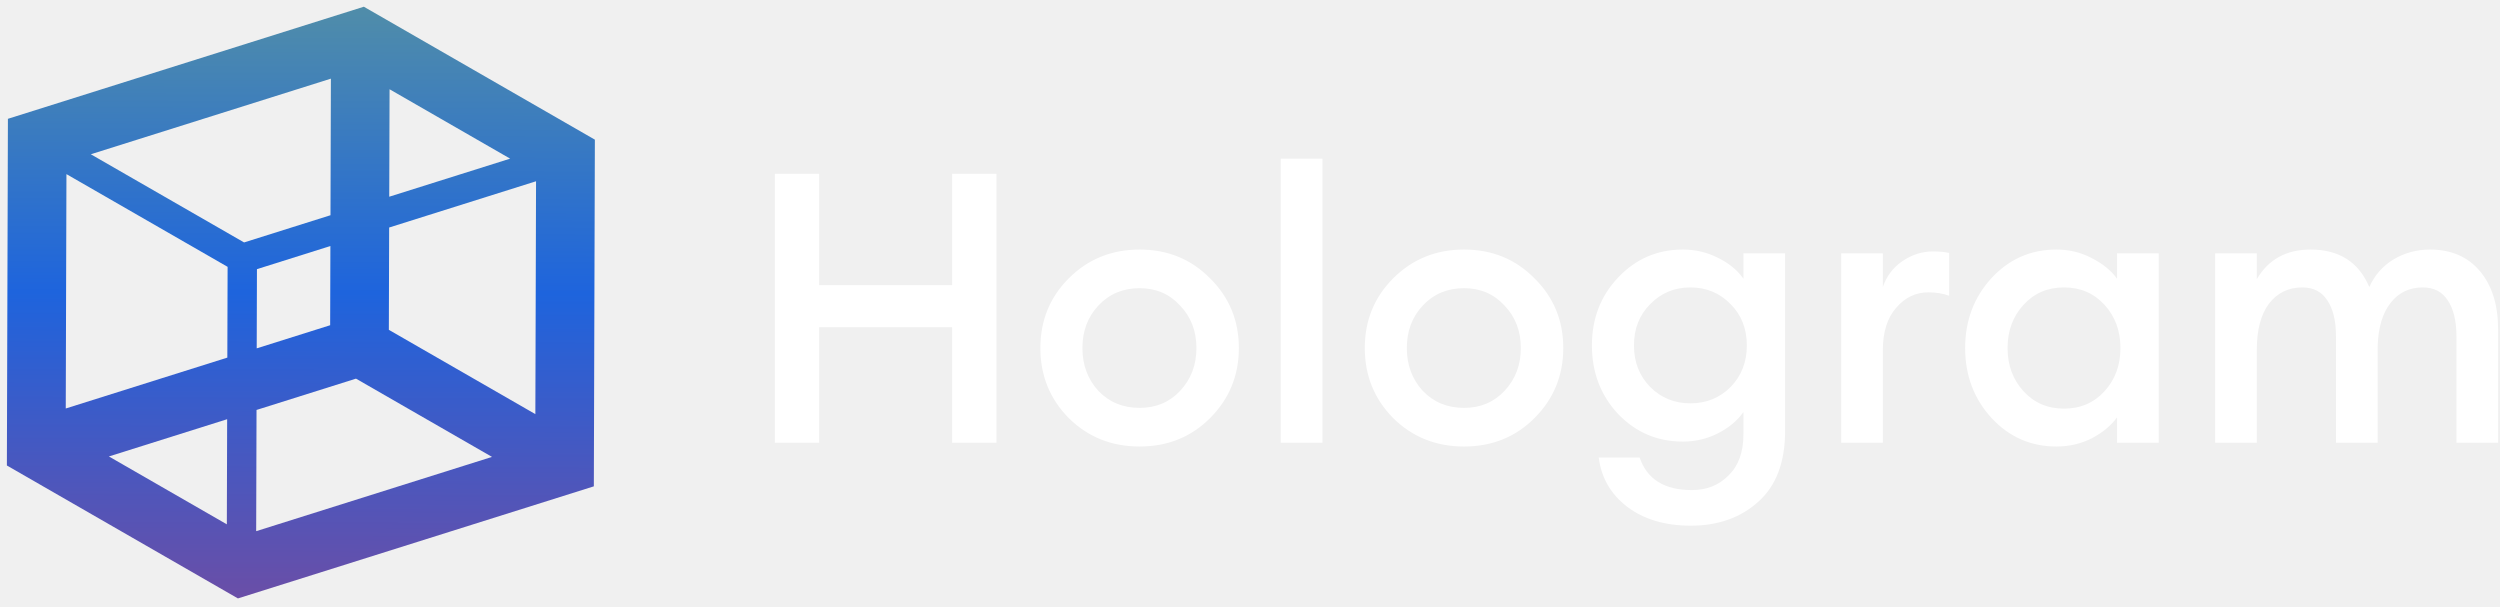
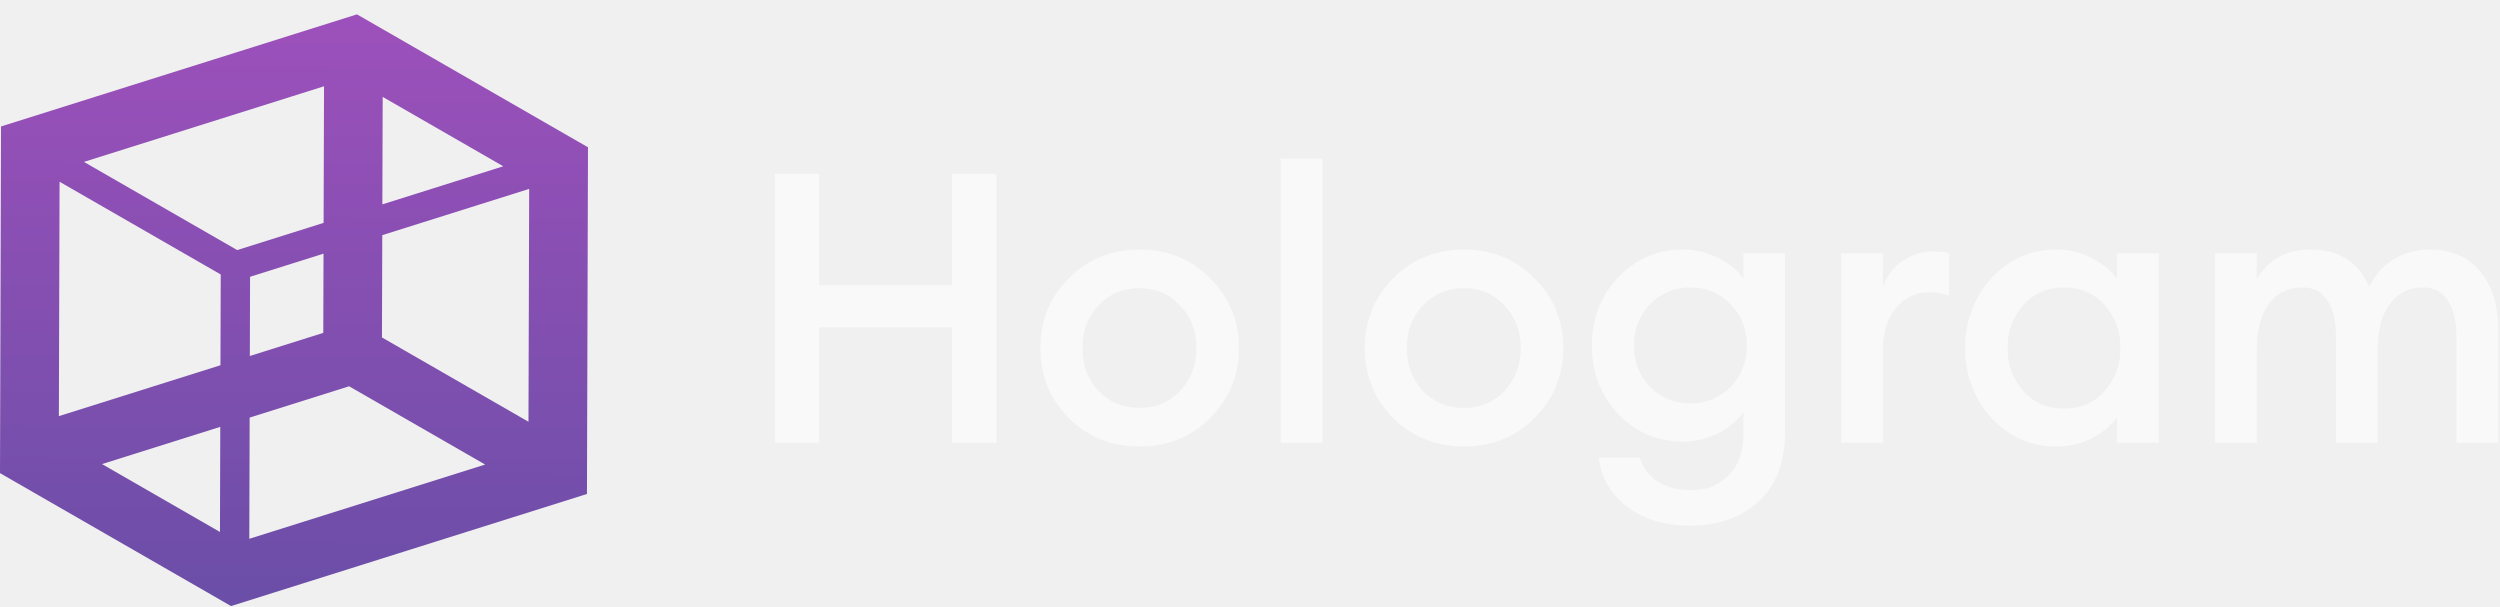
<svg xmlns="http://www.w3.org/2000/svg" width="330" height="80" viewBox="0 0 330 80" fill="none">
-   <path fill-rule="evenodd" clip-rule="evenodd" d="M31.405 78.992L0.908 61.445L1.044 15.683L48.026 0.887L78.523 18.435L78.387 64.197L31.405 78.992ZM32.219 32.002L43.624 28.41L43.678 10.381L11.987 20.363L32.219 32.002ZM51.38 25.967L67.338 20.941L51.422 11.782L51.38 25.967ZM8.679 53.921L30.008 47.204L30.044 35.224L8.771 22.984L8.679 53.921ZM70.667 54.665L70.758 23.926L51.368 30.032L51.328 43.538L70.667 54.665ZM33.886 45.983L43.581 42.93L43.612 32.474L33.917 35.528L33.886 45.983ZM33.815 70.115L64.944 60.311L46.989 49.98L33.862 54.114L33.815 70.115ZM29.943 69.212L29.984 55.336L14.374 60.252L29.943 69.212Z" fill="url(#paint0_linear_1_7)" />
-   <path d="M102.279 58.44V22.94H108.129V37.64H125.679V22.94H131.529V58.44H125.679V43.19H108.129V58.44H102.279ZM159.729 55.19C157.229 57.69 154.129 58.94 150.429 58.94C146.729 58.94 143.612 57.69 141.079 55.19C138.579 52.656 137.329 49.573 137.329 45.94C137.329 42.306 138.579 39.24 141.079 36.74C143.612 34.206 146.729 32.94 150.429 32.94C154.129 32.94 157.229 34.206 159.729 36.74C162.262 39.24 163.529 42.306 163.529 45.94C163.529 49.573 162.262 52.656 159.729 55.19ZM150.429 53.84C152.596 53.84 154.379 53.09 155.779 51.59C157.212 50.056 157.929 48.173 157.929 45.94C157.929 43.706 157.212 41.84 155.779 40.34C154.379 38.806 152.596 38.04 150.429 38.04C148.229 38.04 146.412 38.806 144.979 40.34C143.579 41.84 142.879 43.706 142.879 45.94C142.879 48.173 143.579 50.056 144.979 51.59C146.412 53.09 148.229 53.84 150.429 53.84ZM169.061 58.44V20.94H174.561V58.44H169.061ZM202.551 55.19C200.051 57.69 196.951 58.94 193.251 58.94C189.551 58.94 186.435 57.69 183.901 55.19C181.401 52.656 180.151 49.573 180.151 45.94C180.151 42.306 181.401 39.24 183.901 36.74C186.435 34.206 189.551 32.94 193.251 32.94C196.951 32.94 200.051 34.206 202.551 36.74C205.085 39.24 206.351 42.306 206.351 45.94C206.351 49.573 205.085 52.656 202.551 55.19ZM193.251 53.84C195.418 53.84 197.201 53.09 198.601 51.59C200.035 50.056 200.751 48.173 200.751 45.94C200.751 43.706 200.035 41.84 198.601 40.34C197.201 38.806 195.418 38.04 193.251 38.04C191.051 38.04 189.235 38.806 187.801 40.34C186.401 41.84 185.701 43.706 185.701 45.94C185.701 48.173 186.401 50.056 187.801 51.59C189.235 53.09 191.051 53.84 193.251 53.84ZM223.183 69.39C219.783 69.39 216.983 68.556 214.783 66.89C212.616 65.223 211.366 63.056 211.033 60.39H216.433C217.4 63.256 219.7 64.69 223.333 64.69C225.3 64.69 226.916 64.04 228.183 62.74C229.483 61.473 230.133 59.673 230.133 57.34V54.39C229.333 55.523 228.216 56.456 226.783 57.19C225.35 57.923 223.8 58.29 222.133 58.29C218.766 58.29 215.916 57.073 213.583 54.64C211.283 52.173 210.133 49.156 210.133 45.59C210.133 42.056 211.283 39.073 213.583 36.64C215.916 34.173 218.766 32.94 222.133 32.94C223.8 32.94 225.35 33.306 226.783 34.04C228.216 34.74 229.333 35.656 230.133 36.79V33.44H235.633V56.89C235.633 61.023 234.45 64.14 232.083 66.24C229.75 68.34 226.783 69.39 223.183 69.39ZM217.833 51.09C219.266 52.523 221.033 53.24 223.133 53.24C225.233 53.24 227 52.523 228.433 51.09C229.866 49.623 230.583 47.79 230.583 45.59C230.583 43.39 229.866 41.573 228.433 40.14C227 38.673 225.233 37.94 223.133 37.94C221.033 37.94 219.266 38.673 217.833 40.14C216.4 41.573 215.683 43.39 215.683 45.59C215.683 47.79 216.4 49.623 217.833 51.09ZM243.035 58.44V33.44H248.535V37.89C249.002 36.49 249.852 35.356 251.085 34.49C252.352 33.623 253.702 33.19 255.135 33.19C256.002 33.19 256.719 33.256 257.285 33.39V39.04C256.485 38.74 255.569 38.59 254.535 38.59C252.869 38.59 251.452 39.273 250.285 40.64C249.119 41.973 248.535 43.84 248.535 46.24V58.44H243.035ZM271.449 58.94C268.049 58.94 265.183 57.673 262.849 55.14C260.549 52.606 259.399 49.54 259.399 45.94C259.399 42.34 260.549 39.273 262.849 36.74C265.183 34.206 268.049 32.94 271.449 32.94C273.149 32.94 274.716 33.323 276.149 34.09C277.583 34.823 278.683 35.723 279.449 36.79V33.44H284.949V58.44H279.449V55.09C278.683 56.156 277.583 57.073 276.149 57.84C274.716 58.573 273.149 58.94 271.449 58.94ZM267.099 51.64C268.499 53.173 270.283 53.94 272.449 53.94C274.616 53.94 276.399 53.173 277.799 51.64C279.199 50.106 279.899 48.206 279.899 45.94C279.899 43.673 279.199 41.773 277.799 40.24C276.399 38.706 274.616 37.94 272.449 37.94C270.283 37.94 268.499 38.706 267.099 40.24C265.699 41.773 264.999 43.673 264.999 45.94C264.999 48.206 265.699 50.106 267.099 51.64ZM324.25 58.44V44.39C324.25 42.356 323.867 40.773 323.1 39.64C322.367 38.506 321.267 37.94 319.8 37.94C318.034 37.94 316.617 38.623 315.55 39.99C314.484 41.356 313.917 43.273 313.85 45.74V58.44H308.35V44.39C308.35 42.356 307.967 40.773 307.2 39.64C306.467 38.506 305.367 37.94 303.9 37.94C302.067 37.94 300.6 38.656 299.5 40.09C298.434 41.523 297.9 43.54 297.9 46.14V58.44H292.4V33.44H297.9V36.84C299.434 34.24 301.8 32.94 305 32.94C308.767 32.94 311.35 34.59 312.75 37.89C313.45 36.323 314.517 35.106 315.95 34.24C317.417 33.373 319.017 32.94 320.75 32.94C323.55 32.94 325.75 33.89 327.35 35.79C328.95 37.69 329.75 40.256 329.75 43.49V58.44H324.25Z" fill="white" />
+   <path d="M102.279 58.44V22.94H108.129V37.64H125.679V22.94H131.529V58.44H125.679V43.19H108.129V58.44H102.279ZM159.729 55.19C157.229 57.69 154.129 58.94 150.429 58.94C146.729 58.94 143.612 57.69 141.079 55.19C138.579 52.656 137.329 49.573 137.329 45.94C137.329 42.306 138.579 39.24 141.079 36.74C143.612 34.206 146.729 32.94 150.429 32.94C154.129 32.94 157.229 34.206 159.729 36.74C162.262 39.24 163.529 42.306 163.529 45.94C163.529 49.573 162.262 52.656 159.729 55.19ZM150.429 53.84C152.596 53.84 154.379 53.09 155.779 51.59C157.212 50.056 157.929 48.173 157.929 45.94C157.929 43.706 157.212 41.84 155.779 40.34C154.379 38.806 152.596 38.04 150.429 38.04C148.229 38.04 146.412 38.806 144.979 40.34C143.579 41.84 142.879 43.706 142.879 45.94C142.879 48.173 143.579 50.056 144.979 51.59C146.412 53.09 148.229 53.84 150.429 53.84ZM169.061 58.44V20.94H174.561V58.44H169.061ZM202.551 55.19C200.051 57.69 196.951 58.94 193.251 58.94C189.551 58.94 186.435 57.69 183.901 55.19C181.401 52.656 180.151 49.573 180.151 45.94C180.151 42.306 181.401 39.24 183.901 36.74C186.435 34.206 189.551 32.94 193.251 32.94C196.951 32.94 200.051 34.206 202.551 36.74C205.085 39.24 206.351 42.306 206.351 45.94C206.351 49.573 205.085 52.656 202.551 55.19ZM193.251 53.84C195.418 53.84 197.201 53.09 198.601 51.59C200.035 50.056 200.751 48.173 200.751 45.94C200.751 43.706 200.035 41.84 198.601 40.34C197.201 38.806 195.418 38.04 193.251 38.04C191.051 38.04 189.235 38.806 187.801 40.34C186.401 41.84 185.701 43.706 185.701 45.94C185.701 48.173 186.401 50.056 187.801 51.59C189.235 53.09 191.051 53.84 193.251 53.84ZM223.183 69.39C219.783 69.39 216.983 68.556 214.783 66.89C212.616 65.223 211.366 63.056 211.033 60.39H216.433C217.4 63.256 219.7 64.69 223.333 64.69C225.3 64.69 226.916 64.04 228.183 62.74C229.483 61.473 230.133 59.673 230.133 57.34V54.39C229.333 55.523 228.216 56.456 226.783 57.19C225.35 57.923 223.8 58.29 222.133 58.29C218.766 58.29 215.916 57.073 213.583 54.64C211.283 52.173 210.133 49.156 210.133 45.59C210.133 42.056 211.283 39.073 213.583 36.64C215.916 34.173 218.766 32.94 222.133 32.94C223.8 32.94 225.35 33.306 226.783 34.04C228.216 34.74 229.333 35.656 230.133 36.79V33.44H235.633V56.89C235.633 61.023 234.45 64.14 232.083 66.24C229.75 68.34 226.783 69.39 223.183 69.39ZM217.833 51.09C219.266 52.523 221.033 53.24 223.133 53.24C225.233 53.24 227 52.523 228.433 51.09C229.866 49.623 230.583 47.79 230.583 45.59C230.583 43.39 229.866 41.573 228.433 40.14C227 38.673 225.233 37.94 223.133 37.94C221.033 37.94 219.266 38.673 217.833 40.14C216.4 41.573 215.683 43.39 215.683 45.59C215.683 47.79 216.4 49.623 217.833 51.09ZM243.035 58.44V33.44H248.535V37.89C249.002 36.49 249.852 35.356 251.085 34.49C252.352 33.623 253.702 33.19 255.135 33.19C256.002 33.19 256.719 33.256 257.285 33.39V39.04C256.485 38.74 255.569 38.59 254.535 38.59C252.869 38.59 251.452 39.273 250.285 40.64C249.119 41.973 248.535 43.84 248.535 46.24V58.44H243.035ZM271.449 58.94C268.049 58.94 265.183 57.673 262.849 55.14C260.549 52.606 259.399 49.54 259.399 45.94C259.399 42.34 260.549 39.273 262.849 36.74C265.183 34.206 268.049 32.94 271.449 32.94C273.149 32.94 274.716 33.323 276.149 34.09C277.583 34.823 278.683 35.723 279.449 36.79V33.44H284.949V58.44H279.449V55.09C278.683 56.156 277.583 57.073 276.149 57.84C274.716 58.573 273.149 58.94 271.449 58.94ZM267.099 51.64C268.499 53.173 270.283 53.94 272.449 53.94C274.616 53.94 276.399 53.173 277.799 51.64C279.199 50.106 279.899 48.206 279.899 45.94C279.899 43.673 279.199 41.773 277.799 40.24C276.399 38.706 274.616 37.94 272.449 37.94C270.283 37.94 268.499 38.706 267.099 40.24C265.699 41.773 264.999 43.673 264.999 45.94C264.999 48.206 265.699 50.106 267.099 51.64ZM324.25 58.44V44.39C324.25 42.356 323.867 40.773 323.1 39.64C322.367 38.506 321.267 37.94 319.8 37.94C318.034 37.94 316.617 38.623 315.55 39.99C314.484 41.356 313.917 43.273 313.85 45.74V58.44H308.35V44.39C308.35 42.356 307.967 40.773 307.2 39.64C306.467 38.506 305.367 37.94 303.9 37.94C302.067 37.94 300.6 38.656 299.5 40.09C298.434 41.523 297.9 43.54 297.9 46.14V58.44H292.4V33.44H297.9V36.84C299.434 34.24 301.8 32.94 305 32.94C308.767 32.94 311.35 34.59 312.75 37.89C313.45 36.323 314.517 35.106 315.95 34.24C317.417 33.373 319.017 32.94 320.75 32.94C323.55 32.94 325.75 33.89 327.35 35.79C328.95 37.69 329.75 40.256 329.75 43.49V58.44H324.25Z" fill="#F9F9F9" />
+   <path fill-rule="evenodd" clip-rule="evenodd" d="M30.497 80L0 62.453L0.136 16.691L47.118 1.895L77.615 19.442L77.479 65.204L30.497 80ZM31.311 33.01L42.716 29.418L42.77 11.389L11.079 21.371L31.311 33.01ZM50.472 26.975L66.43 21.949L50.514 12.79L50.472 26.975ZM7.771 54.929L29.1 48.212L29.136 36.231L7.863 23.992L7.771 54.929ZM69.759 55.672L69.85 24.934L50.46 31.04L50.42 44.545L69.759 55.672ZM32.978 46.991L42.673 43.938L42.704 33.482L33.009 36.535L32.978 46.991ZM32.907 71.122L64.036 61.319L46.081 50.988L32.954 55.122L32.907 71.122ZM29.035 70.22L29.076 56.343L13.466 61.259L29.035 70.22Z" fill="url(#paint0_linear_95_2)" />
  <defs>
-     <linearGradient id="paint0_linear_1_7" x1="39.6" y1="79.016" x2="39.832" y2="0.863" gradientUnits="userSpaceOnUse">
+     <linearGradient id="paint0_linear_95_2" x1="38.692" y1="80.024" x2="38.924" y2="1.871" gradientUnits="userSpaceOnUse">
      <stop stop-color="#6A4EA7" />
-       <stop offset="0.516" stop-color="#1E64DD" />
-       <stop offset="1" stop-color="#508DA9" />
+       <stop offset="1" stop-color="#9D50BB" />
    </linearGradient>
  </defs>
</svg>
